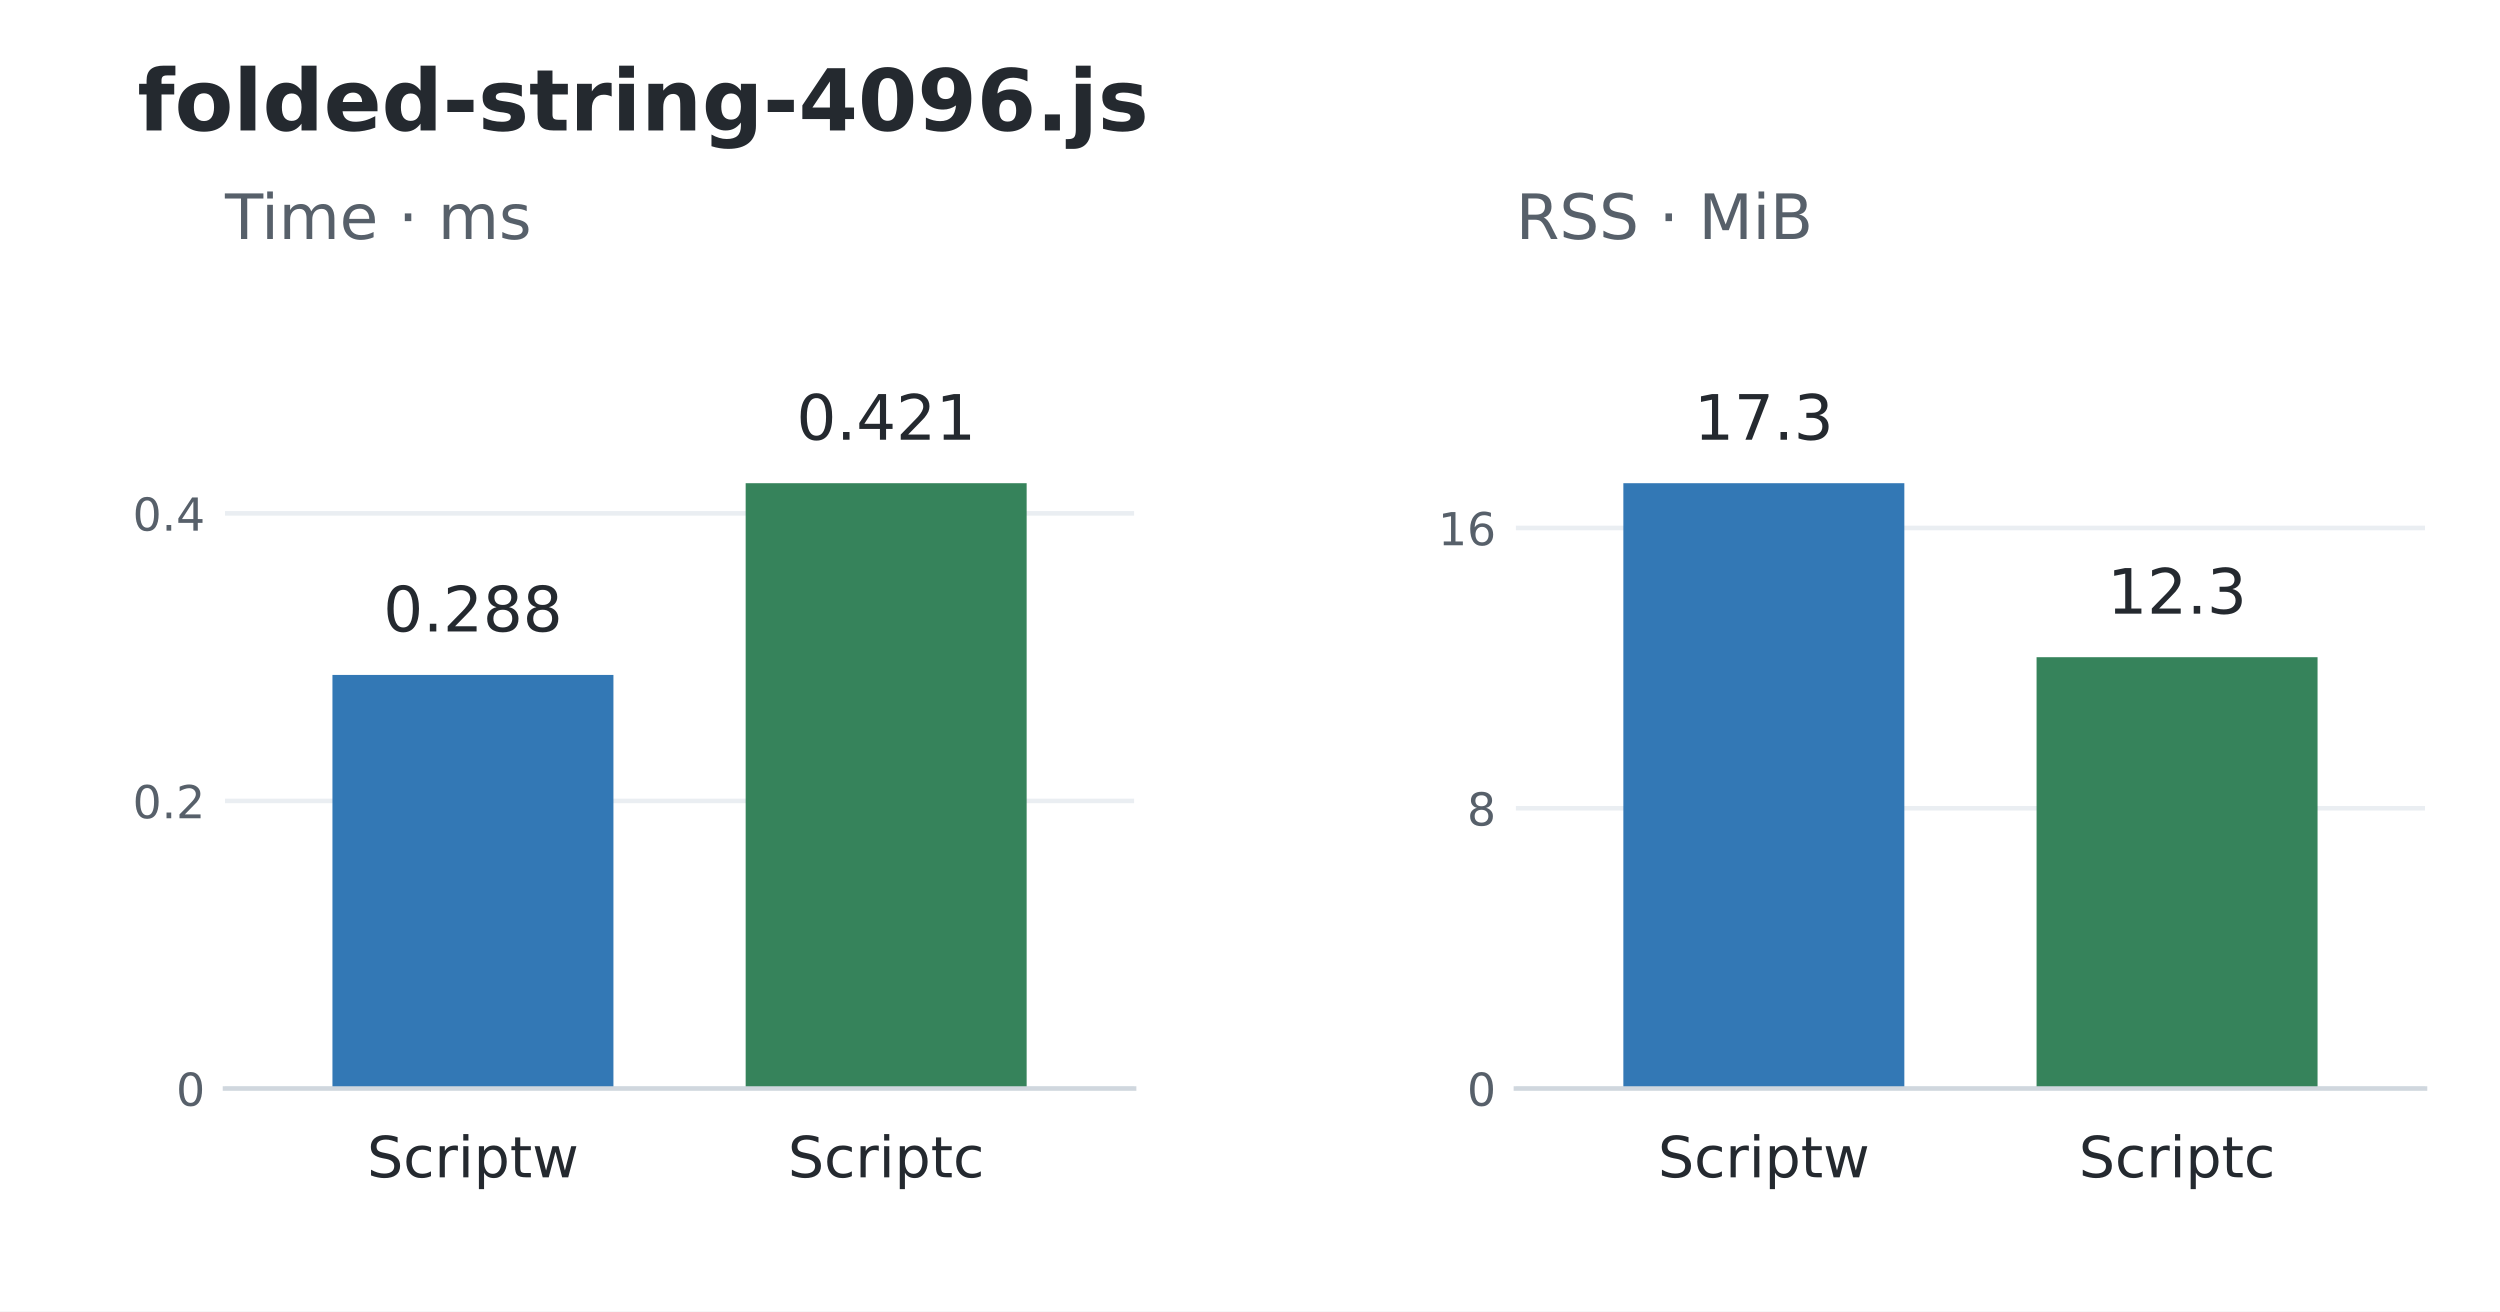
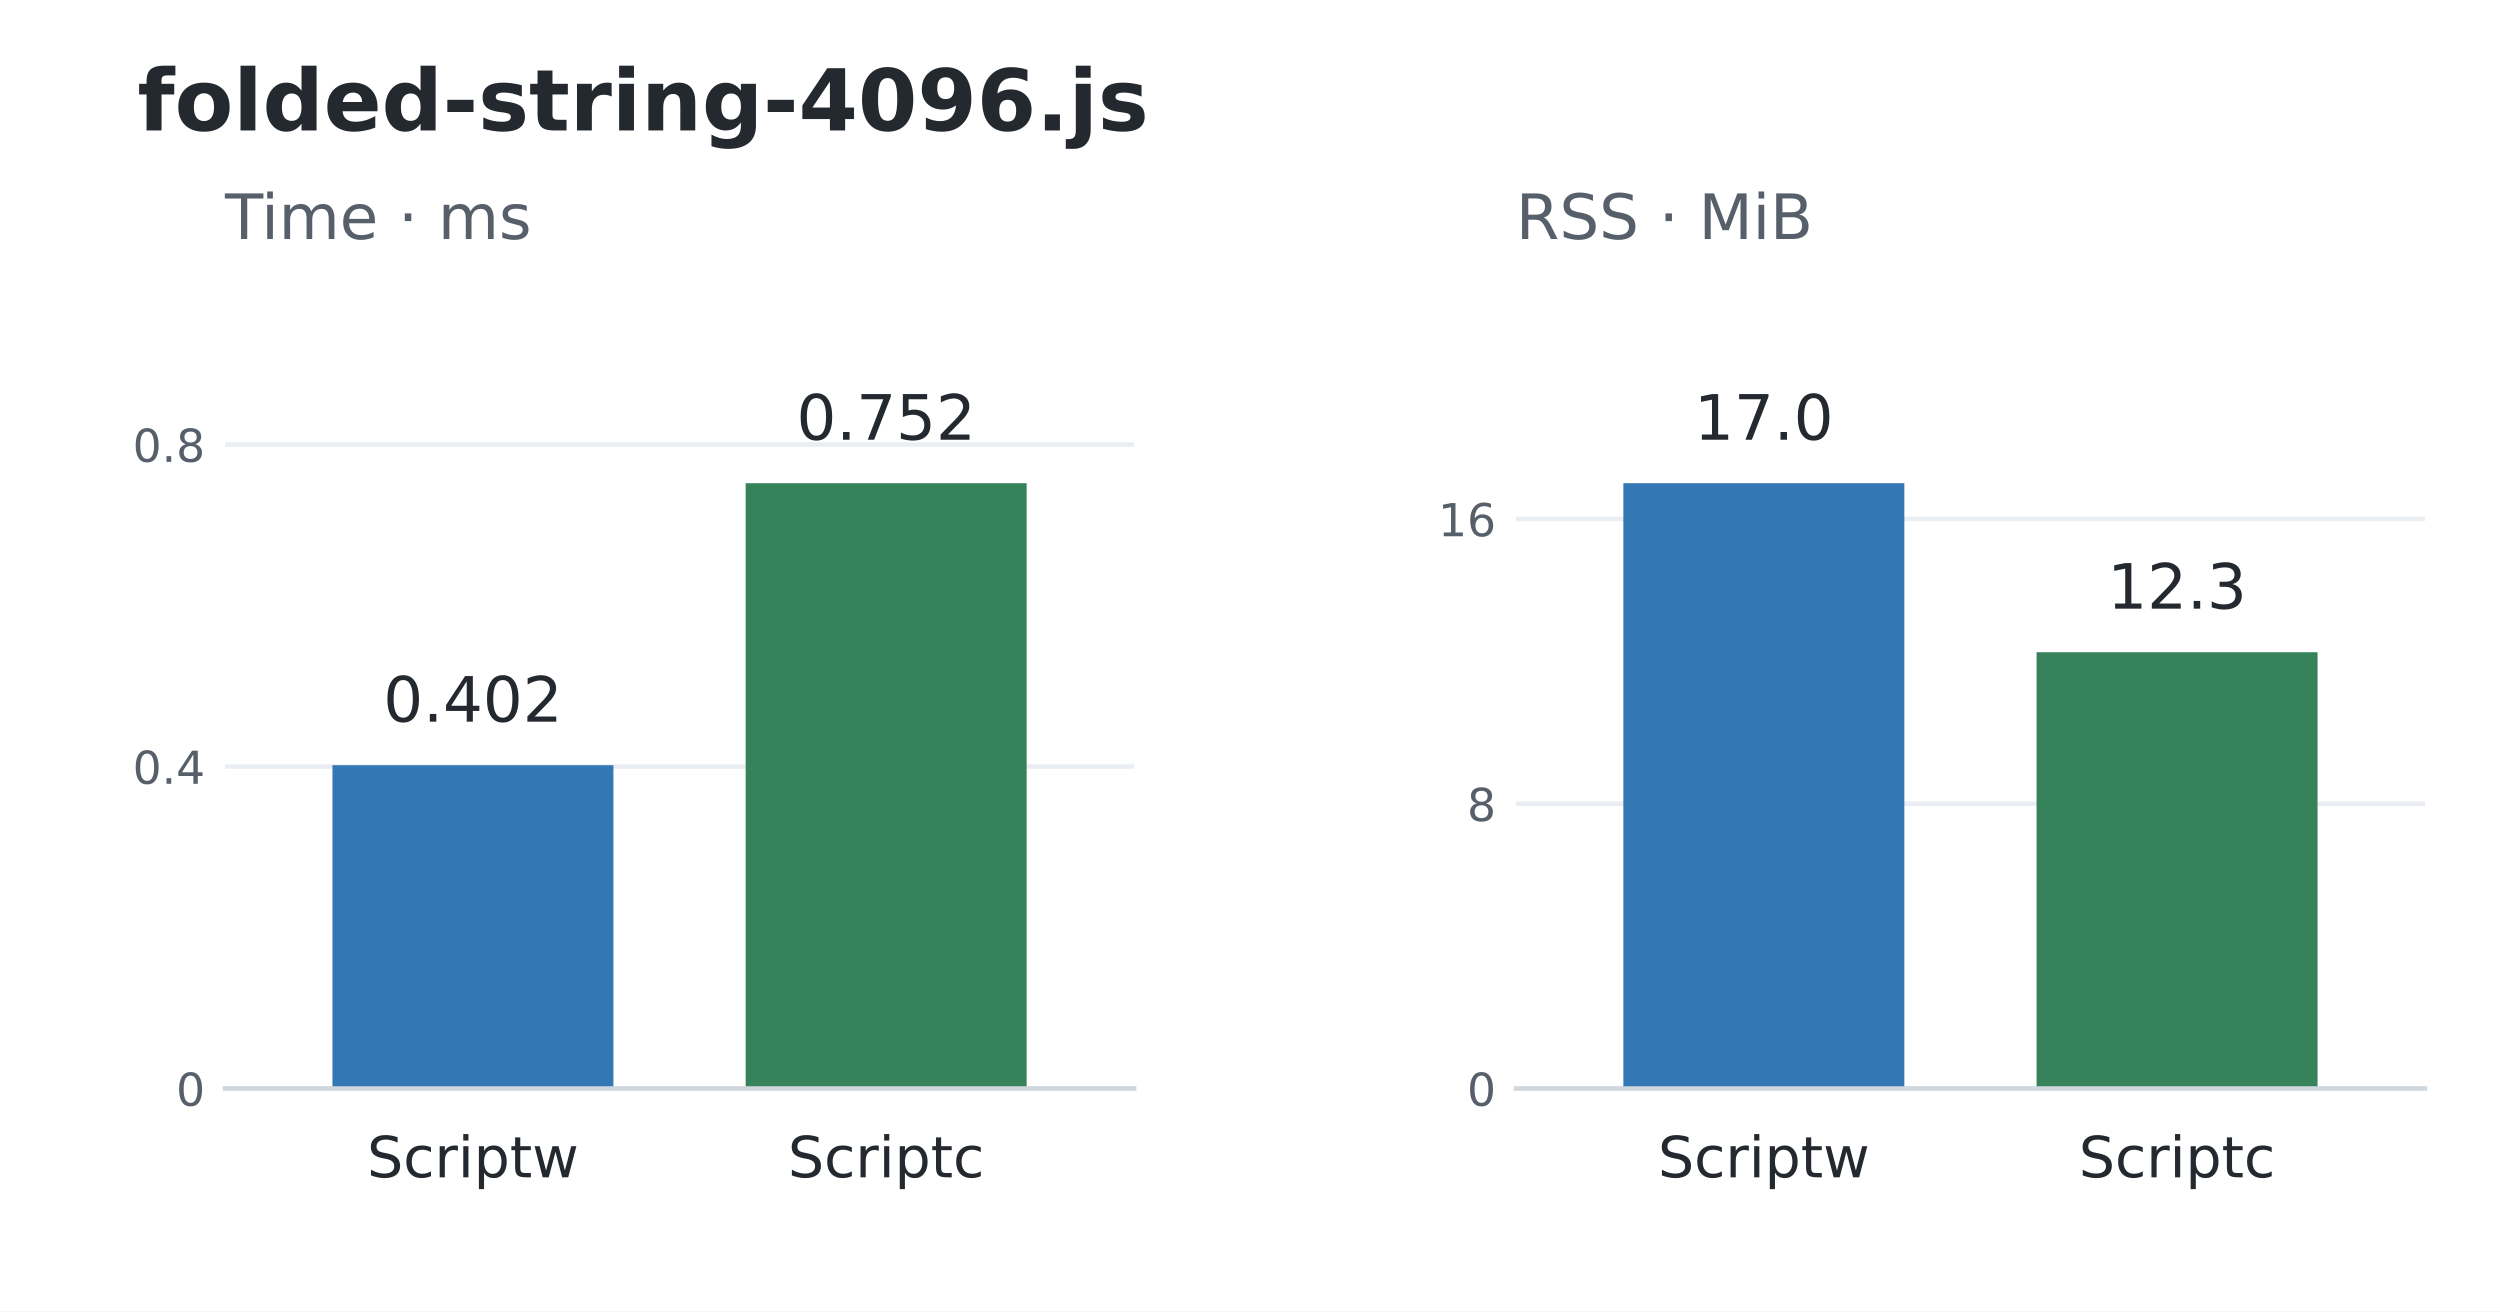
<svg xmlns="http://www.w3.org/2000/svg" width="439.2pt" height="230.4pt" viewBox="0 0 439.2 230.4" version="1.1">
  <defs>
    <style type="text/css">*{stroke-linejoin: round; stroke-linecap: butt}</style>
  </defs>
  <g id="figure_1">
    <g id="patch_1">
      <path d="M 0 230.4 L 439.2 230.4 L 439.2 0 L 0 0 z " style="fill: #ffffff" />
    </g>
    <g id="axes_1">
      <g id="patch_2">
        <path d="M 39.528 191.232 L 199.237 191.232 L 199.237 52.992 L 39.528 52.992 z " style="fill: #ffffff" />
      </g>
      <g id="matplotlib.axis_1">
        <g id="xtick_1">
          <g id="line2d_1" />
          <g id="text_1">
            <text style="font-size: 10px; font-family: 'DejaVu Sans'; text-anchor: middle; fill: #24292f" x="83.085" y="206.83" transform="rotate(-0 83.08503 206.8304)">Scriptw</text>
          </g>
        </g>
        <g id="xtick_2">
          <g id="line2d_2" />
          <g id="text_2">
            <text style="font-size: 10px; font-family: 'DejaVu Sans'; text-anchor: middle; fill: #24292f" x="155.68" y="206.83" transform="rotate(-0 155.6801 206.8304)">Scriptc</text>
          </g>
        </g>
      </g>
      <g id="matplotlib.axis_2">
        <g id="ytick_1">
          <g id="line2d_3">
            <path d="M 39.528 191.232 L 199.237 191.232 " clip-path="url(#p648741f3fb)" style="fill: none; stroke: #eaeef2; stroke-width: 0.8; stroke-linecap: square" />
          </g>
          <g id="line2d_4" />
          <g id="text_3">
            <text style="font-size: 8px; font-family: 'DejaVu Sans'; text-anchor: end; fill: #57606a" x="36.028" y="194.271" transform="rotate(-0 36.028 194.2711)">0</text>
          </g>
        </g>
        <g id="ytick_2">
          <g id="line2d_5">
-             <path d="M 39.528 140.71 L 199.237 140.71 " clip-path="url(#p648741f3fb)" style="fill: none; stroke: #eaeef2; stroke-width: 0.8; stroke-linecap: square" />
+             <path d="M 39.528 134.665 L 199.237 134.665 " clip-path="url(#p648741f3fb)" style="fill: none; stroke: #eaeef2; stroke-width: 0.8; stroke-linecap: square" />
          </g>
          <g id="line2d_6" />
          <g id="text_4">
-             <text style="font-size: 8px; font-family: 'DejaVu Sans'; text-anchor: end; fill: #57606a" x="36.028" y="143.75" transform="rotate(-0 36.028 143.7495)">0.2</text>
+             <text style="font-size: 8px; font-family: 'DejaVu Sans'; text-anchor: end; fill: #57606a" x="36.028" y="137.704" transform="rotate(-0 36.028 137.7044)">0.4</text>
          </g>
        </g>
        <g id="ytick_3">
          <g id="line2d_7">
-             <path d="M 39.528 90.189 L 199.237 90.189 " clip-path="url(#p648741f3fb)" style="fill: none; stroke: #eaeef2; stroke-width: 0.8; stroke-linecap: square" />
+             <path d="M 39.528 78.099 L 199.237 78.099 " clip-path="url(#p648741f3fb)" style="fill: none; stroke: #eaeef2; stroke-width: 0.8; stroke-linecap: square" />
          </g>
          <g id="line2d_8" />
          <g id="text_5">
-             <text style="font-size: 8px; font-family: 'DejaVu Sans'; text-anchor: end; fill: #57606a" x="36.028" y="93.228" transform="rotate(-0 36.028 93.22801)">0.4</text>
+             <text style="font-size: 8px; font-family: 'DejaVu Sans'; text-anchor: end; fill: #57606a" x="36.028" y="81.138" transform="rotate(-0 36.028 81.13774)">0.8</text>
          </g>
        </g>
      </g>
      <g id="patch_3">
-         <path d="M 58.403 191.232 L 107.767 191.232 L 107.767 118.577 L 58.403 118.577 z " clip-path="url(#p648741f3fb)" style="fill: #3378b5" />
+         <path d="M 58.403 191.232 L 107.767 191.232 L 107.767 134.428 L 58.403 134.428 z " clip-path="url(#p648741f3fb)" style="fill: #3378b5" />
      </g>
      <g id="patch_4">
        <path d="M 130.998 191.232 L 180.362 191.232 L 180.362 84.894 L 130.998 84.894 z " clip-path="url(#p648741f3fb)" style="fill: #36835b" />
      </g>
      <g id="patch_5">
        <path d="M 39.528 191.232 L 199.237 191.232 " style="fill: none; stroke: #d0d7de; stroke-width: 0.8; stroke-linejoin: miter; stroke-linecap: square" />
      </g>
      <g id="text_6">
-         <text style="font-size: 11px; font-family: 'DejaVu Sans'; text-anchor: middle; fill: #24292f" x="83.085" y="110.934" transform="rotate(-0 83.08503 110.9343)">0.288</text>
+         <text style="font-size: 11px; font-family: 'DejaVu Sans'; text-anchor: middle; fill: #24292f" x="83.085" y="126.785" transform="rotate(-0 83.08503 126.7853)">0.402</text>
      </g>
      <g id="text_7">
-         <text style="font-size: 11px; font-family: 'DejaVu Sans'; text-anchor: middle; fill: #24292f" x="155.68" y="77.251" transform="rotate(-0 155.6801 77.25096)">0.421</text>
+         <text style="font-size: 11px; font-family: 'DejaVu Sans'; text-anchor: middle; fill: #24292f" x="155.68" y="77.251" transform="rotate(-0 155.6801 77.25096)">0.752</text>
      </g>
      <g id="text_8">
        <text style="font-size: 11px; font-family: 'DejaVu Sans'; text-anchor: start; fill: #57606a" x="39.528" y="41.992" transform="rotate(-0 39.528 41.992)">Time · ms</text>
      </g>
    </g>
    <g id="axes_2">
      <g id="patch_6">
        <path d="M 266.315 191.232 L 426.024 191.232 L 426.024 52.992 L 266.315 52.992 z " style="fill: #ffffff" />
      </g>
      <g id="matplotlib.axis_3">
        <g id="xtick_3">
          <g id="line2d_9" />
          <g id="text_9">
            <text style="font-size: 10px; font-family: 'DejaVu Sans'; text-anchor: middle; fill: #24292f" x="309.872" y="206.83" transform="rotate(-0 309.8719 206.8304)">Scriptw</text>
          </g>
        </g>
        <g id="xtick_4">
          <g id="line2d_10" />
          <g id="text_10">
            <text style="font-size: 10px; font-family: 'DejaVu Sans'; text-anchor: middle; fill: #24292f" x="382.467" y="206.83" transform="rotate(-0 382.467 206.8304)">Scriptc</text>
          </g>
        </g>
      </g>
      <g id="matplotlib.axis_4">
        <g id="ytick_4">
          <g id="line2d_11">
            <path d="M 266.315 191.232 L 426.024 191.232 " clip-path="url(#pf3a1462166)" style="fill: none; stroke: #eaeef2; stroke-width: 0.8; stroke-linecap: square" />
          </g>
          <g id="line2d_12" />
          <g id="text_11">
            <text style="font-size: 8px; font-family: 'DejaVu Sans'; text-anchor: end; fill: #57606a" x="262.815" y="194.271" transform="rotate(-0 262.8149 194.2711)">0</text>
          </g>
        </g>
        <g id="ytick_5">
          <g id="line2d_13">
-             <path d="M 266.315 141.994 L 426.024 141.994 " clip-path="url(#pf3a1462166)" style="fill: none; stroke: #eaeef2; stroke-width: 0.8; stroke-linecap: square" />
+             <path d="M 266.315 141.202 L 426.024 141.202 " clip-path="url(#pf3a1462166)" style="fill: none; stroke: #eaeef2; stroke-width: 0.8; stroke-linecap: square" />
          </g>
          <g id="line2d_14" />
          <g id="text_12">
-             <text style="font-size: 8px; font-family: 'DejaVu Sans'; text-anchor: end; fill: #57606a" x="262.815" y="145.033" transform="rotate(-0 262.8149 145.0327)">8</text>
+             <text style="font-size: 8px; font-family: 'DejaVu Sans'; text-anchor: end; fill: #57606a" x="262.815" y="144.241" transform="rotate(-0 262.8149 144.2409)">8</text>
          </g>
        </g>
        <g id="ytick_6">
          <g id="line2d_15">
-             <path d="M 266.315 92.755 L 426.024 92.755 " clip-path="url(#pf3a1462166)" style="fill: none; stroke: #eaeef2; stroke-width: 0.8; stroke-linecap: square" />
+             <path d="M 266.315 91.172 L 426.024 91.172 " clip-path="url(#pf3a1462166)" style="fill: none; stroke: #eaeef2; stroke-width: 0.8; stroke-linecap: square" />
          </g>
          <g id="line2d_16" />
          <g id="text_13">
-             <text style="font-size: 8px; font-family: 'DejaVu Sans'; text-anchor: end; fill: #57606a" x="262.815" y="95.794" transform="rotate(-0 262.8149 95.79439)">16</text>
+             <text style="font-size: 8px; font-family: 'DejaVu Sans'; text-anchor: end; fill: #57606a" x="262.815" y="94.211" transform="rotate(-0 262.8149 94.2108)">16</text>
          </g>
        </g>
      </g>
      <g id="patch_7">
        <path d="M 285.19 191.232 L 334.554 191.232 L 334.554 84.894 L 285.19 84.894 z " clip-path="url(#pf3a1462166)" style="fill: #3378b5" />
      </g>
      <g id="patch_8">
-         <path d="M 357.785 191.232 L 407.149 191.232 L 407.149 115.451 L 357.785 115.451 z " clip-path="url(#pf3a1462166)" style="fill: #36835b" />
+         <path d="M 357.785 191.232 L 407.149 191.232 L 407.149 114.575 L 357.785 114.575 z " clip-path="url(#pf3a1462166)" style="fill: #36835b" />
      </g>
      <g id="patch_9">
        <path d="M 266.315 191.232 L 426.024 191.232 " style="fill: none; stroke: #d0d7de; stroke-width: 0.8; stroke-linejoin: miter; stroke-linecap: square" />
      </g>
      <g id="text_14">
-         <text style="font-size: 11px; font-family: 'DejaVu Sans'; text-anchor: middle; fill: #24292f" x="309.872" y="77.251" transform="rotate(-0 309.8719 77.25096)">17.3</text>
+         <text style="font-size: 11px; font-family: 'DejaVu Sans'; text-anchor: middle; fill: #24292f" x="309.872" y="77.251" transform="rotate(-0 309.8719 77.25096)">17.0</text>
      </g>
      <g id="text_15">
-         <text style="font-size: 11px; font-family: 'DejaVu Sans'; text-anchor: middle; fill: #24292f" x="382.467" y="107.809" transform="rotate(-0 382.467 107.8085)">12.3</text>
+         <text style="font-size: 11px; font-family: 'DejaVu Sans'; text-anchor: middle; fill: #24292f" x="382.467" y="106.932" transform="rotate(-0 382.467 106.9319)">12.3</text>
      </g>
      <g id="text_16">
        <text style="font-size: 11px; font-family: 'DejaVu Sans'; text-anchor: start; fill: #57606a" x="266.315" y="41.992" transform="rotate(-0 266.3149 41.992)">RSS · MiB</text>
      </g>
    </g>
    <g id="text_17">
      <text style="font-weight: 700; font-size: 15px; font-family: 'DejaVu Sans'; text-anchor: start; fill: #24292f" x="24.156" y="22.918" transform="rotate(-0 24.156 22.91766)">folded-string-4096.js</text>
    </g>
  </g>
  <defs>
    <clipPath id="p648741f3fb">
      <rect x="39.528" y="52.992" width="159.709" height="138.24" />
    </clipPath>
    <clipPath id="pf3a1462166">
      <rect x="266.315" y="52.992" width="159.709" height="138.24" />
    </clipPath>
  </defs>
</svg>
